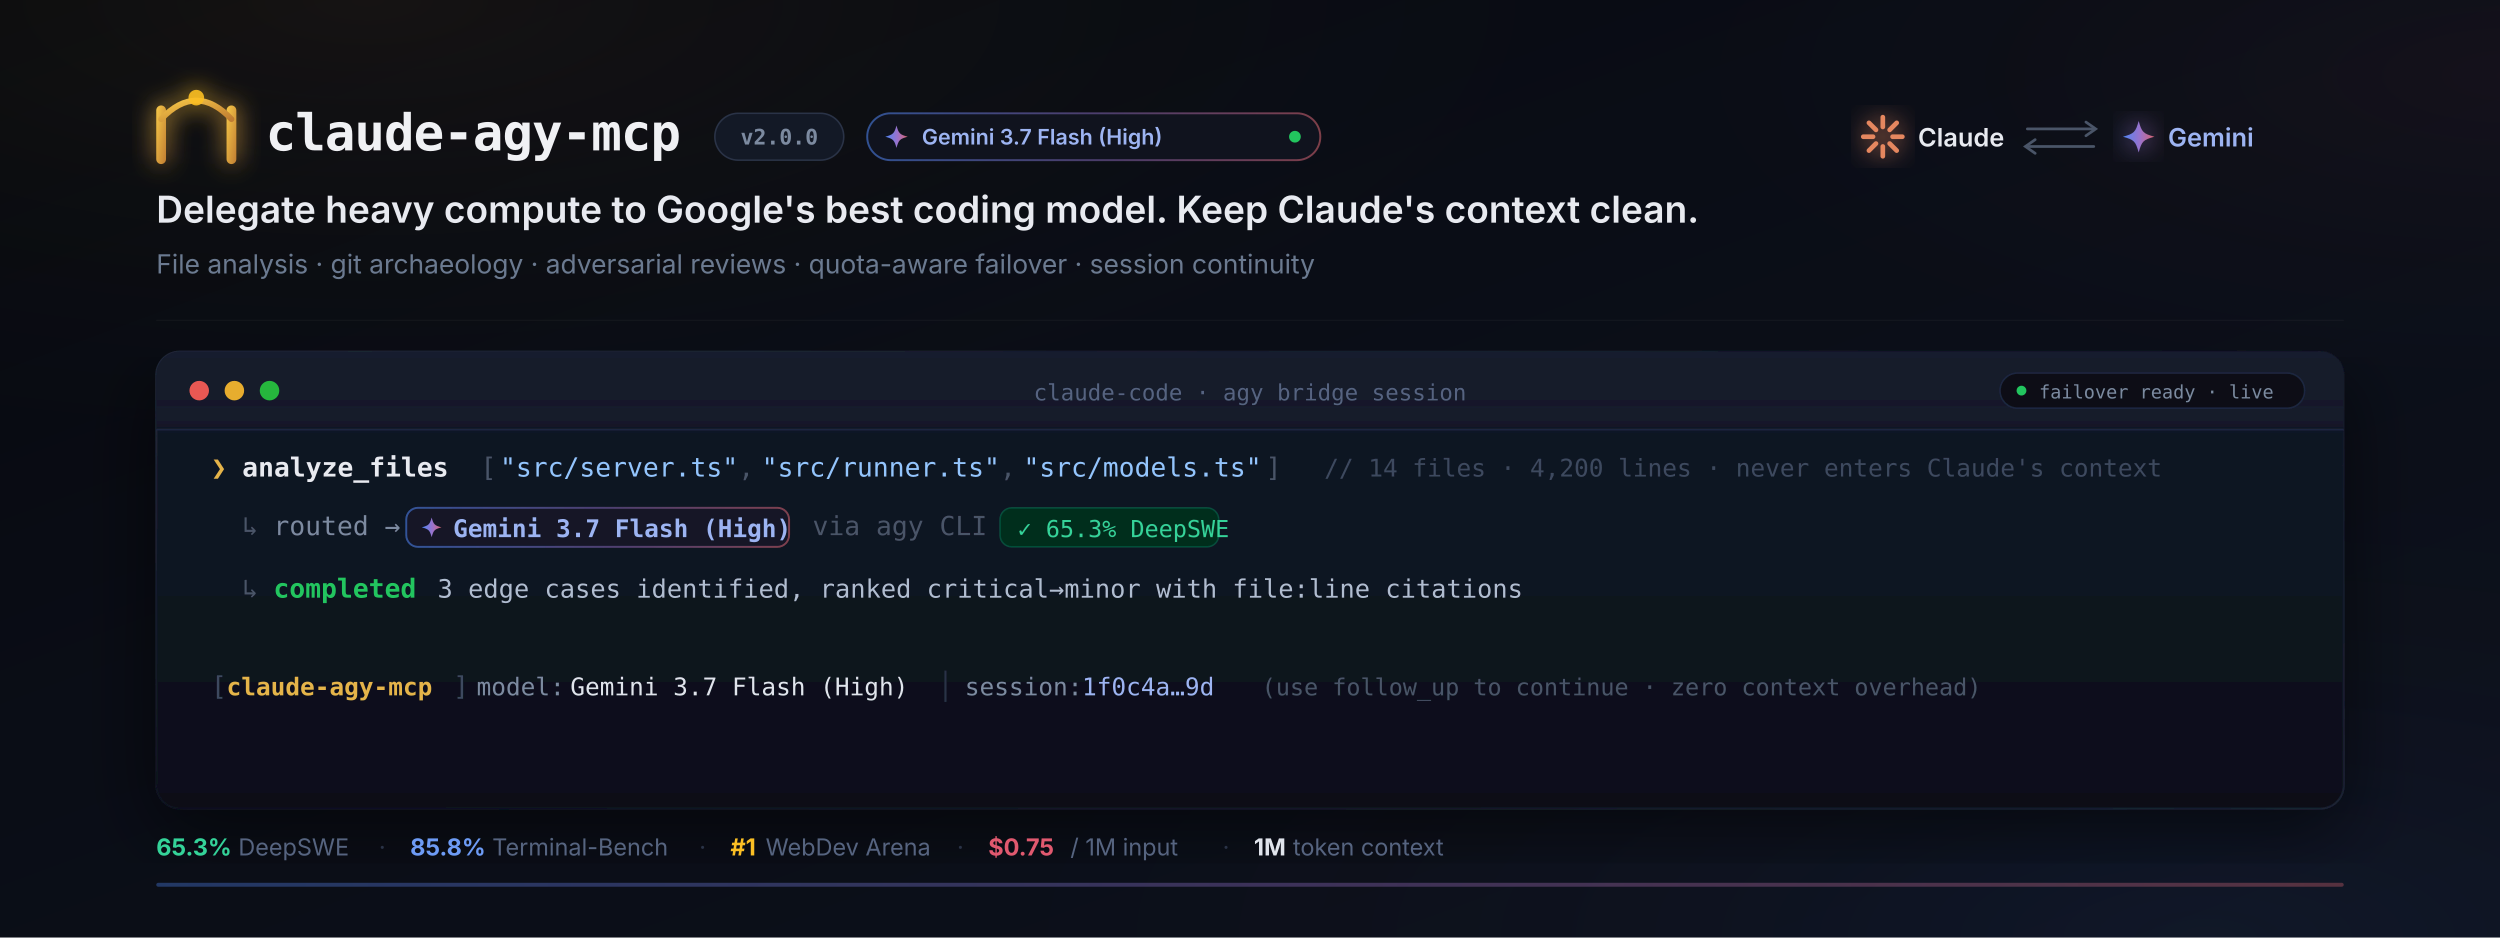
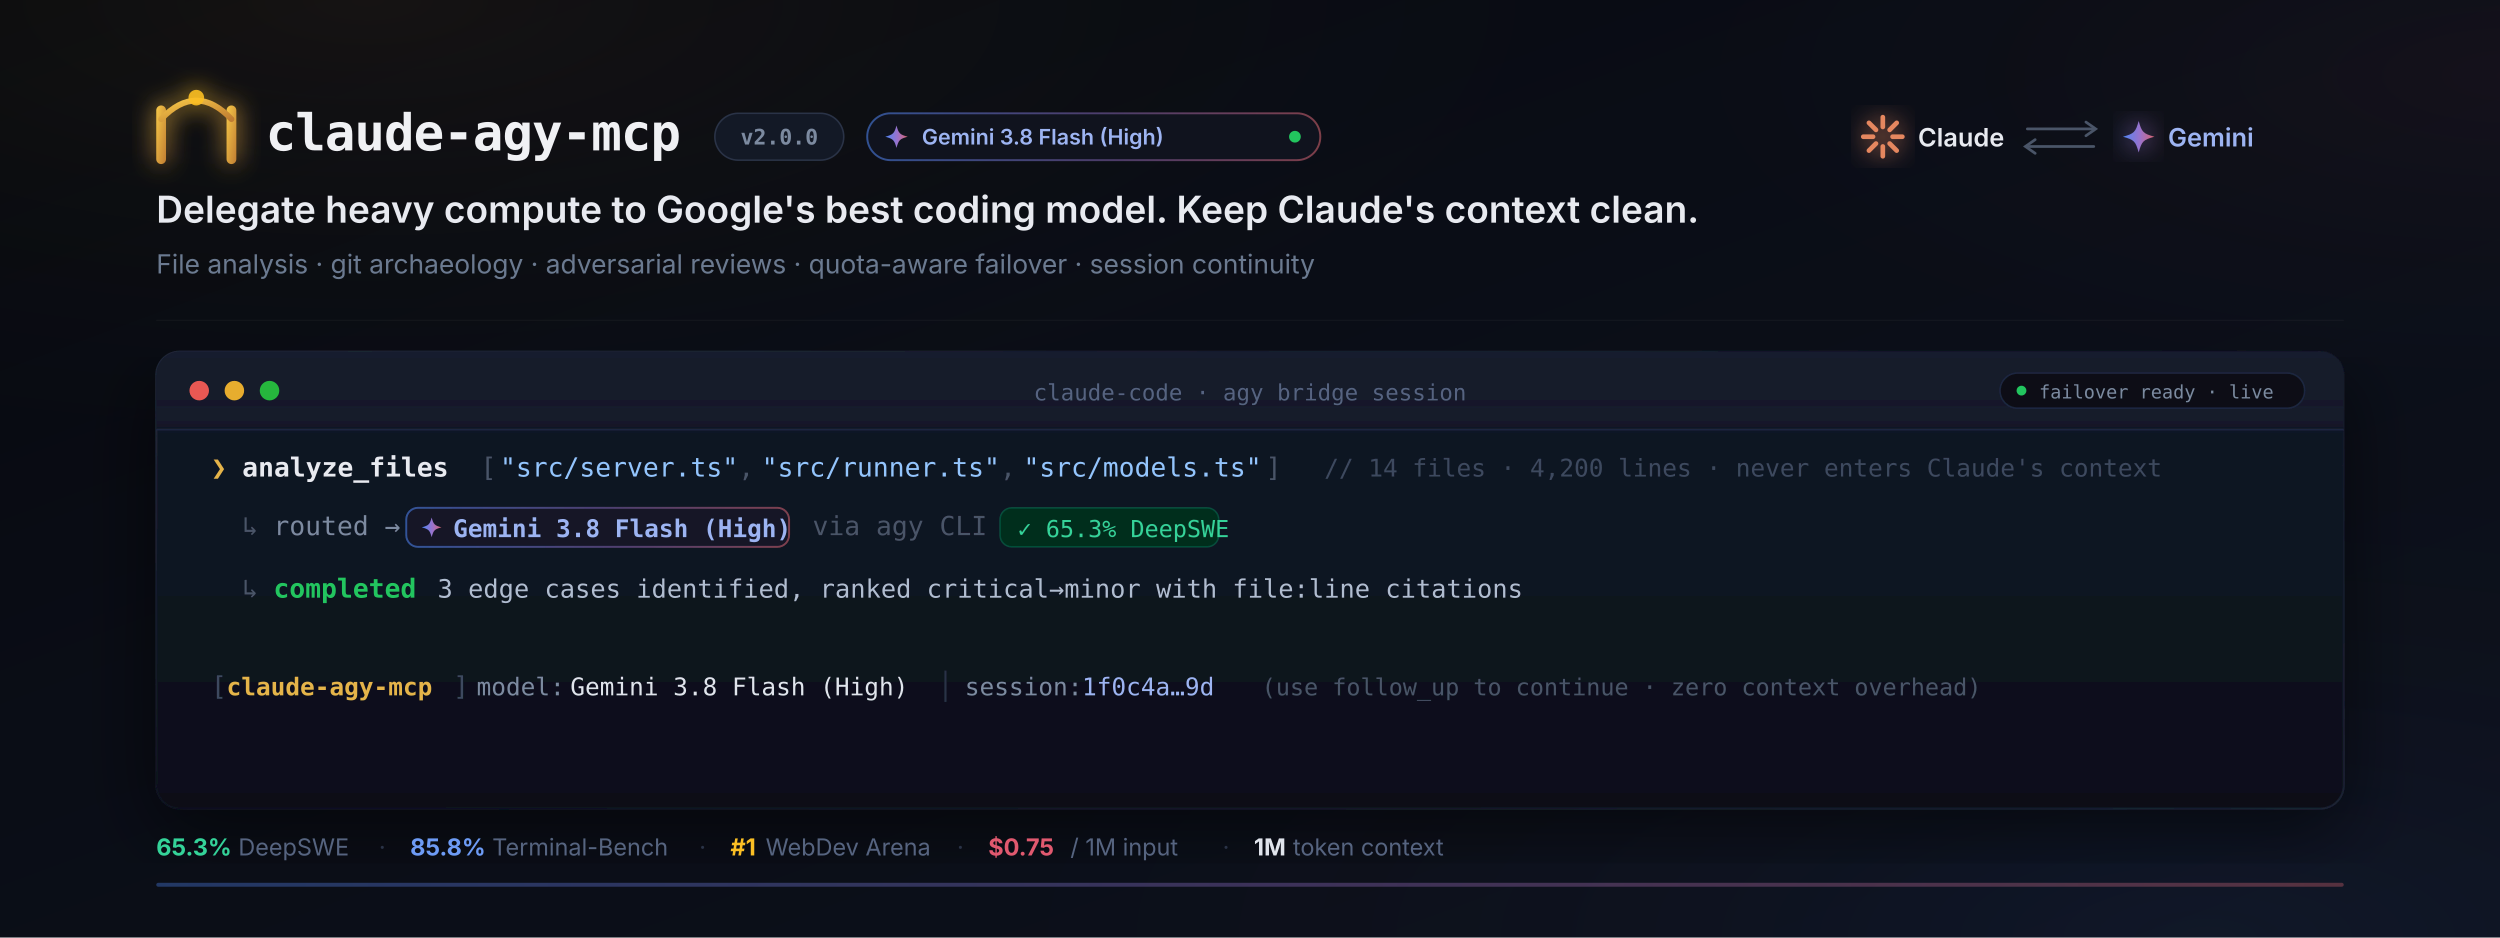
- <svg xmlns="http://www.w3.org/2000/svg" viewBox="0 0 1280 480" width="1280" height="480" role="img" aria-label="claude-agy-mcp: Claude Code delegates heavy coding to Gemini 3.7 Flash via the Antigravity CLI">
+ <svg xmlns="http://www.w3.org/2000/svg" viewBox="0 0 1280 480" width="1280" height="480" role="img" aria-label="claude-agy-mcp: Claude Code delegates heavy coding to Gemini 3.8 Flash via the Antigravity CLI">
  <defs>
    <linearGradient id="bg" x1="0%" y1="0%" x2="100%" y2="100%">
      <stop offset="0%" stop-color="#06080d" />
      <stop offset="40%" stop-color="#0a0d16" />
      <stop offset="100%" stop-color="#0d111c" />
    </linearGradient>
    <radialGradient id="warmGlow" cx="15%" cy="0%" r="55%">
      <stop offset="0%" stop-color="#d4a24a" stop-opacity="0.07" />
      <stop offset="100%" stop-color="#06080d" stop-opacity="0" />
    </radialGradient>
    <radialGradient id="geminiGlowBlue" cx="88%" cy="100%" r="55%">
      <stop offset="0%" stop-color="#4E86F5" stop-opacity="0.06" />
      <stop offset="100%" stop-color="#06080d" stop-opacity="0" />
    </radialGradient>
    <radialGradient id="geminiGlowRed" cx="100%" cy="8%" r="40%">
      <stop offset="0%" stop-color="#D96570" stop-opacity="0.045" />
      <stop offset="100%" stop-color="#06080d" stop-opacity="0" />
    </radialGradient>
    <linearGradient id="gold" x1="0%" y1="0%" x2="100%" y2="100%">
      <stop offset="0%" stop-color="#f7c948" />
      <stop offset="100%" stop-color="#c07d32" />
    </linearGradient>
    <linearGradient id="gemini" x1="0%" y1="0%" x2="100%" y2="0%">
      <stop offset="0%" stop-color="#4E86F5" />
      <stop offset="55%" stop-color="#9B72CB" />
      <stop offset="100%" stop-color="#D96570" />
    </linearGradient>
    <linearGradient id="geminiSoft" x1="0%" y1="0%" x2="100%" y2="0%">
      <stop offset="0%" stop-color="#4E86F5" stop-opacity="0.55" />
      <stop offset="55%" stop-color="#9B72CB" stop-opacity="0.45" />
      <stop offset="100%" stop-color="#D96570" stop-opacity="0.55" />
    </linearGradient>
    <linearGradient id="cardBg" x1="0%" y1="0%" x2="0%" y2="100%">
      <stop offset="0%" stop-color="#111827" />
      <stop offset="100%" stop-color="#0b0f19" />
    </linearGradient>
    <linearGradient id="cardBorder" x1="0%" y1="0%" x2="100%" y2="100%">
      <stop offset="0%" stop-color="#2a3347" stop-opacity="0.7" />
      <stop offset="50%" stop-color="#1a2133" stop-opacity="0.3" />
      <stop offset="100%" stop-color="#2a3347" stop-opacity="0.5" />
    </linearGradient>
    <linearGradient id="titleBarBg" x1="0%" y1="0%" x2="0%" y2="100%">
      <stop offset="0%" stop-color="#161c2d" />
      <stop offset="100%" stop-color="#111827" />
    </linearGradient>
    <filter id="cardDrop" x="-4%" y="-4%" width="108%" height="116%">
      <feDropShadow dx="0" dy="12" stdDeviation="20" flood-color="#000" flood-opacity="0.55" />
    </filter>
    <filter id="iconGlow" x="-30%" y="-30%" width="160%" height="160%">
      <feGaussianBlur stdDeviation="6" result="b" />
      <feComposite in="SourceGraphic" in2="b" operator="over" />
    </filter>
    <path id="sparkle" d="M0 -7 C 1.4 -2 2 -1.4 7 0 C 2 1.4 1.4 2 0 7 C -1.4 2 -2 1.4 -7 0 C -2 -1.4 -1.4 -2 0 -7 Z" />
  </defs>
  <rect width="1280" height="480" fill="url(#bg)" />
  <rect width="1280" height="480" fill="url(#warmGlow)" />
  <rect width="1280" height="480" fill="url(#geminiGlowBlue)" />
  <rect width="1280" height="480" fill="url(#geminiGlowRed)" />
  <line x1="80" y1="164" x2="1200" y2="164" stroke="#ffffff" stroke-opacity="0.04" stroke-width="0.5" />
  <g transform="translate(80, 48)">
    <g filter="url(#iconGlow)">
      <rect x="0" y="6" width="5" height="30" rx="2.5" fill="url(#gold)" />
      <rect x="36" y="6" width="5" height="30" rx="2.5" fill="url(#gold)" />
      <path d="M2.5 13 Q20.5 -6 38.5 13" fill="none" stroke="url(#gold)" stroke-width="3" stroke-linecap="round" />
      <circle cx="20.5" cy="2" r="4" fill="#fbbf24" opacity="0.9" />
    </g>
    <text x="56" y="29" font-family="ui-monospace, 'SF Mono', 'Cascadia Code', Menlo, monospace" font-size="26" font-weight="700" letter-spacing="-0.5px" fill="#f0f1f4">claude-agy-mcp</text>
    <rect x="286" y="10" width="66" height="24" rx="12" fill="#131926" stroke="#2a3347" stroke-width="0.8" />
    <text x="319" y="26" text-anchor="middle" font-family="ui-monospace, 'SF Mono', Menlo, monospace" font-size="11" font-weight="600" fill="#7c8aa0">v2.0.0</text>
    <g transform="translate(364, 10)">
      <rect width="232" height="24" rx="12" fill="#10131e" stroke="url(#geminiSoft)" stroke-width="1" />
      <use href="#sparkle" transform="translate(15,12) scale(0.82)" fill="url(#gemini)" />
-       <text x="28" y="16" font-family="system-ui, -apple-system, sans-serif" font-size="11" font-weight="600" fill="#9DB4F2">Gemini 3.7 Flash (High)</text>
+       <text x="28" y="16" font-family="system-ui, -apple-system, sans-serif" font-size="11" font-weight="600" fill="#9DB4F2">Gemini 3.8 Flash (High)</text>
      <circle cx="219" cy="12" r="3" fill="#22c55e" />
    </g>
  </g>
  <g transform="translate(952, 58)">
    <g transform="translate(12, 12)" stroke="#e5875f" stroke-width="2.4" stroke-linecap="round" filter="url(#iconGlow)">
      <line x1="0" y1="-10" x2="0" y2="-5" />
      <line x1="7.1" y1="-7.1" x2="3.5" y2="-3.5" />
      <line x1="10" y1="0" x2="5" y2="0" />
      <line x1="7.1" y1="7.1" x2="3.5" y2="3.5" />
      <line x1="0" y1="10" x2="0" y2="5" />
      <line x1="-7.1" y1="7.1" x2="-3.5" y2="3.5" />
      <line x1="-10" y1="0" x2="-5" y2="0" />
      <line x1="-7.1" y1="-7.1" x2="-3.5" y2="-3.5" />
    </g>
    <text x="30" y="17" font-family="system-ui, -apple-system, sans-serif" font-size="13" font-weight="600" fill="#e8eaf0">Claude</text>
    <g stroke="#4a5568" stroke-width="1.4" stroke-linecap="round">
      <line x1="86" y1="8" x2="120" y2="8" />
      <path d="M116 4.5 L121 8 L116 11.5" fill="none" />
      <line x1="120" y1="17" x2="86" y2="17" />
      <path d="M90 13.5 L85 17 L90 20.5" fill="none" />
    </g>
    <use href="#sparkle" transform="translate(143, 12) scale(1.15)" fill="url(#gemini)" filter="url(#iconGlow)" />
    <text x="158" y="17" font-family="system-ui, -apple-system, sans-serif" font-size="13" font-weight="600" fill="#9DB4F2">Gemini</text>
  </g>
  <text x="80" y="114" font-family="system-ui, -apple-system, 'Segoe UI', sans-serif" font-size="19" font-weight="600" fill="#e8eaf0">Delegate heavy compute to Google's best coding model. Keep Claude's context clean.</text>
  <text x="80" y="140" font-family="system-ui, -apple-system, 'Segoe UI', sans-serif" font-size="13.5" fill="#6b7a90">File analysis · git archaeology · adversarial reviews · quota-aware failover · session continuity</text>
  <g transform="translate(80, 180)" filter="url(#cardDrop)">
    <rect width="1120" height="234" rx="12" fill="url(#cardBg)" stroke="url(#cardBorder)" stroke-width="1" />
    <rect width="1120" height="40" rx="12" fill="url(#titleBarBg)" />
    <rect y="28" width="1120" height="12" fill="url(#titleBarBg)" />
    <line x1="0" y1="40" x2="1120" y2="40" stroke="#1e2740" stroke-width="0.8" />
    <circle cx="22" cy="20" r="5" fill="#ff5f57" opacity="0.9" />
    <circle cx="40" cy="20" r="5" fill="#febc2e" opacity="0.9" />
    <circle cx="58" cy="20" r="5" fill="#28c840" opacity="0.9" />
    <text x="560" y="25" text-anchor="middle" font-family="ui-monospace, 'SF Mono', Menlo, monospace" font-size="11.5" fill="#566480">claude-code · agy bridge session</text>
    <g transform="translate(944, 11)">
      <rect width="156" height="18" rx="9" fill="#0c1018" stroke="#1e2740" stroke-width="0.8" />
      <circle cx="11" cy="9" r="2.5" fill="#22c55e" />
      <text x="20" y="13" font-family="ui-monospace, 'SF Mono', Menlo, monospace" font-size="9.5" fill="#7c8aa0">failover ready · live</text>
    </g>
    <g transform="translate(28, 64)" font-family="ui-monospace, 'SF Mono', 'Cascadia Code', Menlo, monospace" font-size="13.5">
      <g>
        <text x="0" y="0" fill="#e5b44a" font-weight="700">❯</text>
        <text x="16" y="0" fill="#e8eaf0" font-weight="600">analyze_files</text>
        <text x="138" y="0" fill="#4a5568">[</text>
        <text x="148" y="0" fill="#93c5fd">"src/server.ts"</text>
        <text x="270" y="0" fill="#4a5568">,</text>
        <text x="282" y="0" fill="#93c5fd">"src/runner.ts"</text>
        <text x="404" y="0" fill="#4a5568">,</text>
        <text x="416" y="0" fill="#93c5fd">"src/models.ts"</text>
        <text x="540" y="0" fill="#4a5568">]</text>
      </g>
      <text x="570" y="0" fill="#3d4a5e" font-size="12.5">// 14 files · 4,200 lines · never enters Claude's context</text>
      <g transform="translate(16, 30)">
        <text x="0" y="0" fill="#4a5568">↳</text>
        <text x="16" y="0" fill="#7c8aa0">routed →</text>
        <rect x="84" y="-14" width="196" height="20" rx="6" fill="#121627" stroke="url(#geminiSoft)" stroke-width="1" />
        <use href="#sparkle" transform="translate(97,-4) scale(0.72)" fill="url(#gemini)" />
-         <text x="108" y="1" fill="#9DB4F2" font-weight="600" font-size="12.5">Gemini 3.7 Flash (High)</text>
+         <text x="108" y="1" fill="#9DB4F2" font-weight="600" font-size="12.5">Gemini 3.8 Flash (High)</text>
        <text x="292" y="0" fill="#4a5568">via agy CLI</text>
        <rect x="388" y="-14" width="112" height="20" rx="6" fill="#062e1f" stroke="#047857" stroke-opacity="0.5" stroke-width="0.8" />
        <text x="397" y="1" fill="#34d399" font-size="12">✓ 65.3% DeepSWE</text>
      </g>
      <g transform="translate(16, 62)">
        <text x="0" y="0" fill="#4a5568">↳</text>
        <text x="16" y="0" fill="#22c55e" font-weight="600">completed</text>
        <text x="100" y="0" fill="#b0bdd0" font-size="13">3 edge cases identified, ranked critical→minor with file:line citations</text>
      </g>
      <line x1="-6" y1="86" x2="1070" y2="86" stroke="url(#geminiSoft)" stroke-opacity="0.25" stroke-width="0.6" />
      <g transform="translate(0, 112)">
        <text x="0" y="0" fill="#3d4a5e">[</text>
        <text x="8" y="0" fill="#e5b44a" font-weight="600" font-size="12.5">claude-agy-mcp</text>
        <text x="124" y="0" fill="#3d4a5e">]</text>
        <text x="136" y="0" fill="#7c8aa0" font-size="12.5">model:</text>
-         <text x="184" y="0" fill="#e0e4ec" font-weight="500" font-size="12.5">Gemini 3.7 Flash (High)</text>
+         <text x="184" y="0" fill="#e0e4ec" font-weight="500" font-size="12.5">Gemini 3.8 Flash (High)</text>
        <text x="372" y="0" fill="#2a3347">│</text>
        <text x="386" y="0" fill="#7c8aa0" font-size="12.5">session:</text>
        <text x="446" y="0" fill="#9DB4F2" font-size="12.5">1f0c4a…9d</text>
        <text x="538" y="0" fill="#4a5568" font-size="12">(use follow_up to continue · zero context overhead)</text>
      </g>
    </g>
  </g>
  <g transform="translate(80, 438)">
    <g font-family="system-ui, -apple-system, sans-serif" font-size="12">
      <text x="0" y="0" fill="#34d399" font-weight="700">65.3%</text>
      <text x="42" y="0" fill="#566480">DeepSWE</text>
      <text x="114" y="0" fill="#2a3347">·</text>
      <text x="130" y="0" fill="#6D9BF5" font-weight="700">85.8%</text>
      <text x="172" y="0" fill="#566480">Terminal-Bench</text>
      <text x="278" y="0" fill="#2a3347">·</text>
      <text x="294" y="0" fill="#fbbf24" font-weight="700">#1</text>
      <text x="312" y="0" fill="#566480">WebDev Arena</text>
      <text x="410" y="0" fill="#2a3347">·</text>
      <text x="426" y="0" fill="#E1596F" font-weight="700">$0.75</text>
      <text x="468" y="0" fill="#566480">/ 1M input</text>
      <text x="546" y="0" fill="#2a3347">·</text>
      <text x="562" y="0" fill="#e0e4ec" font-weight="700">1M</text>
      <text x="582" y="0" fill="#566480">token context</text>
    </g>
    <rect x="0" y="14" width="1120" height="2" rx="1" fill="url(#gemini)" opacity="0.35" />
  </g>
</svg>
